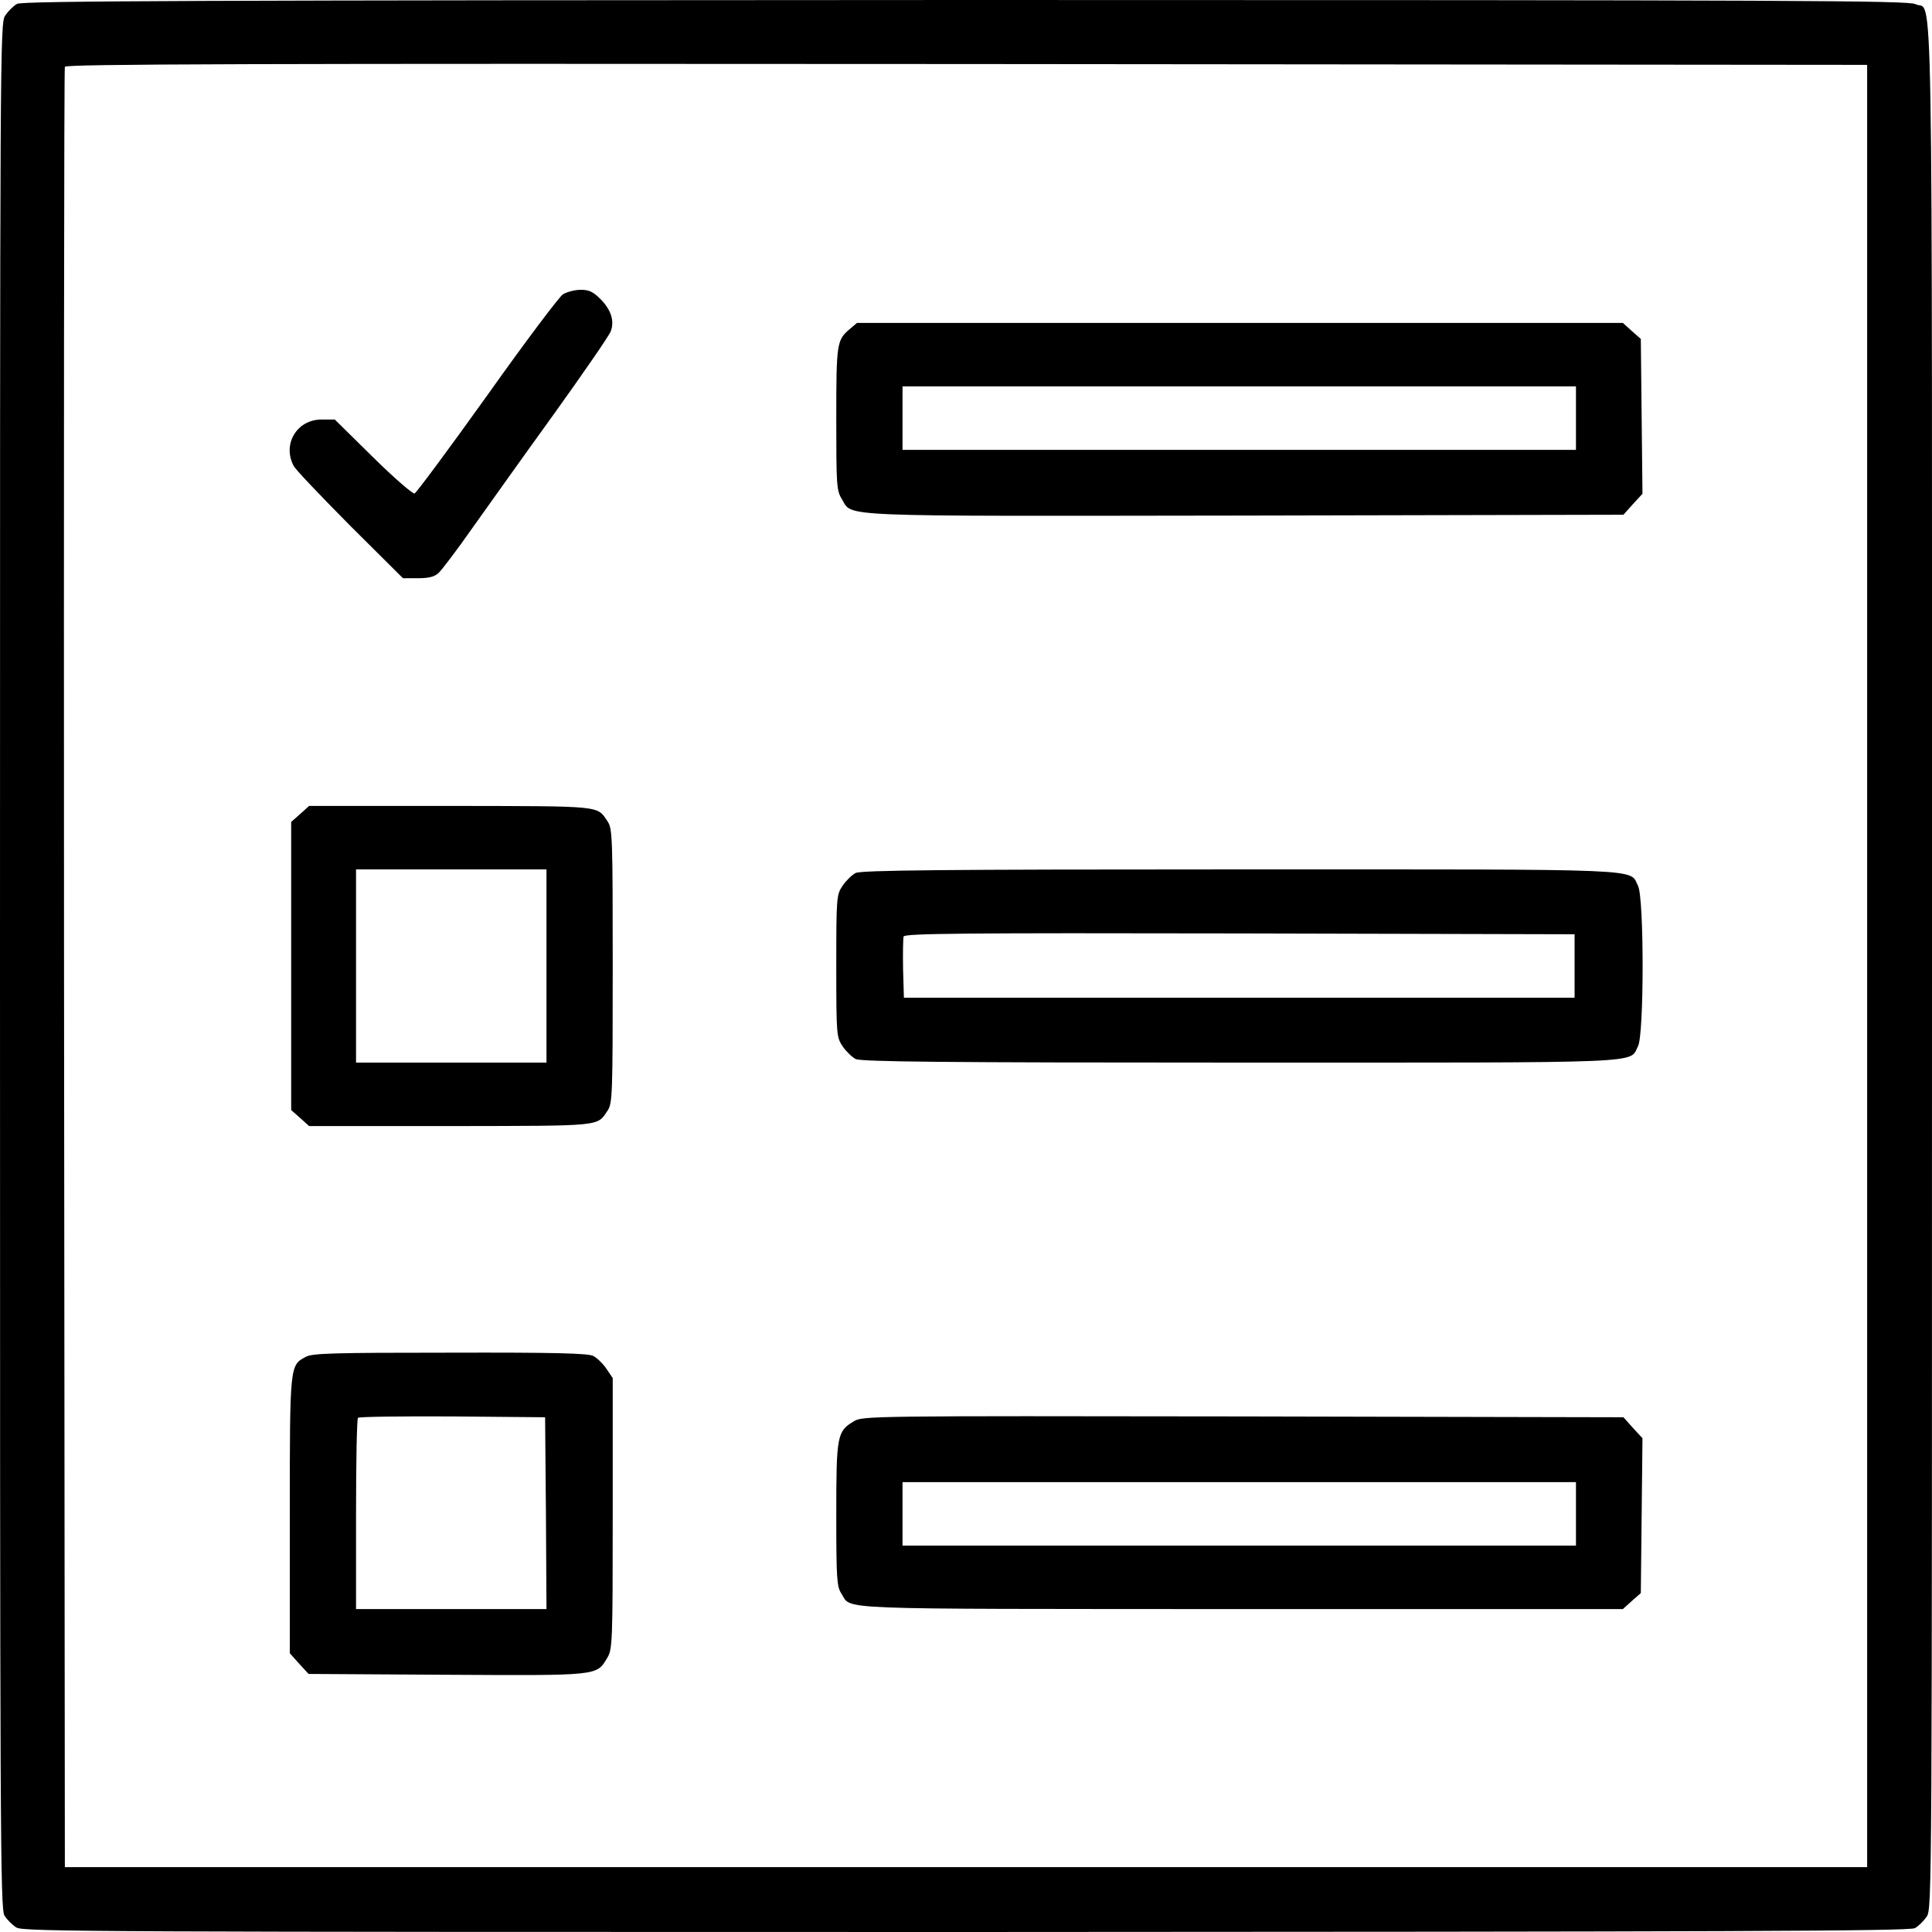
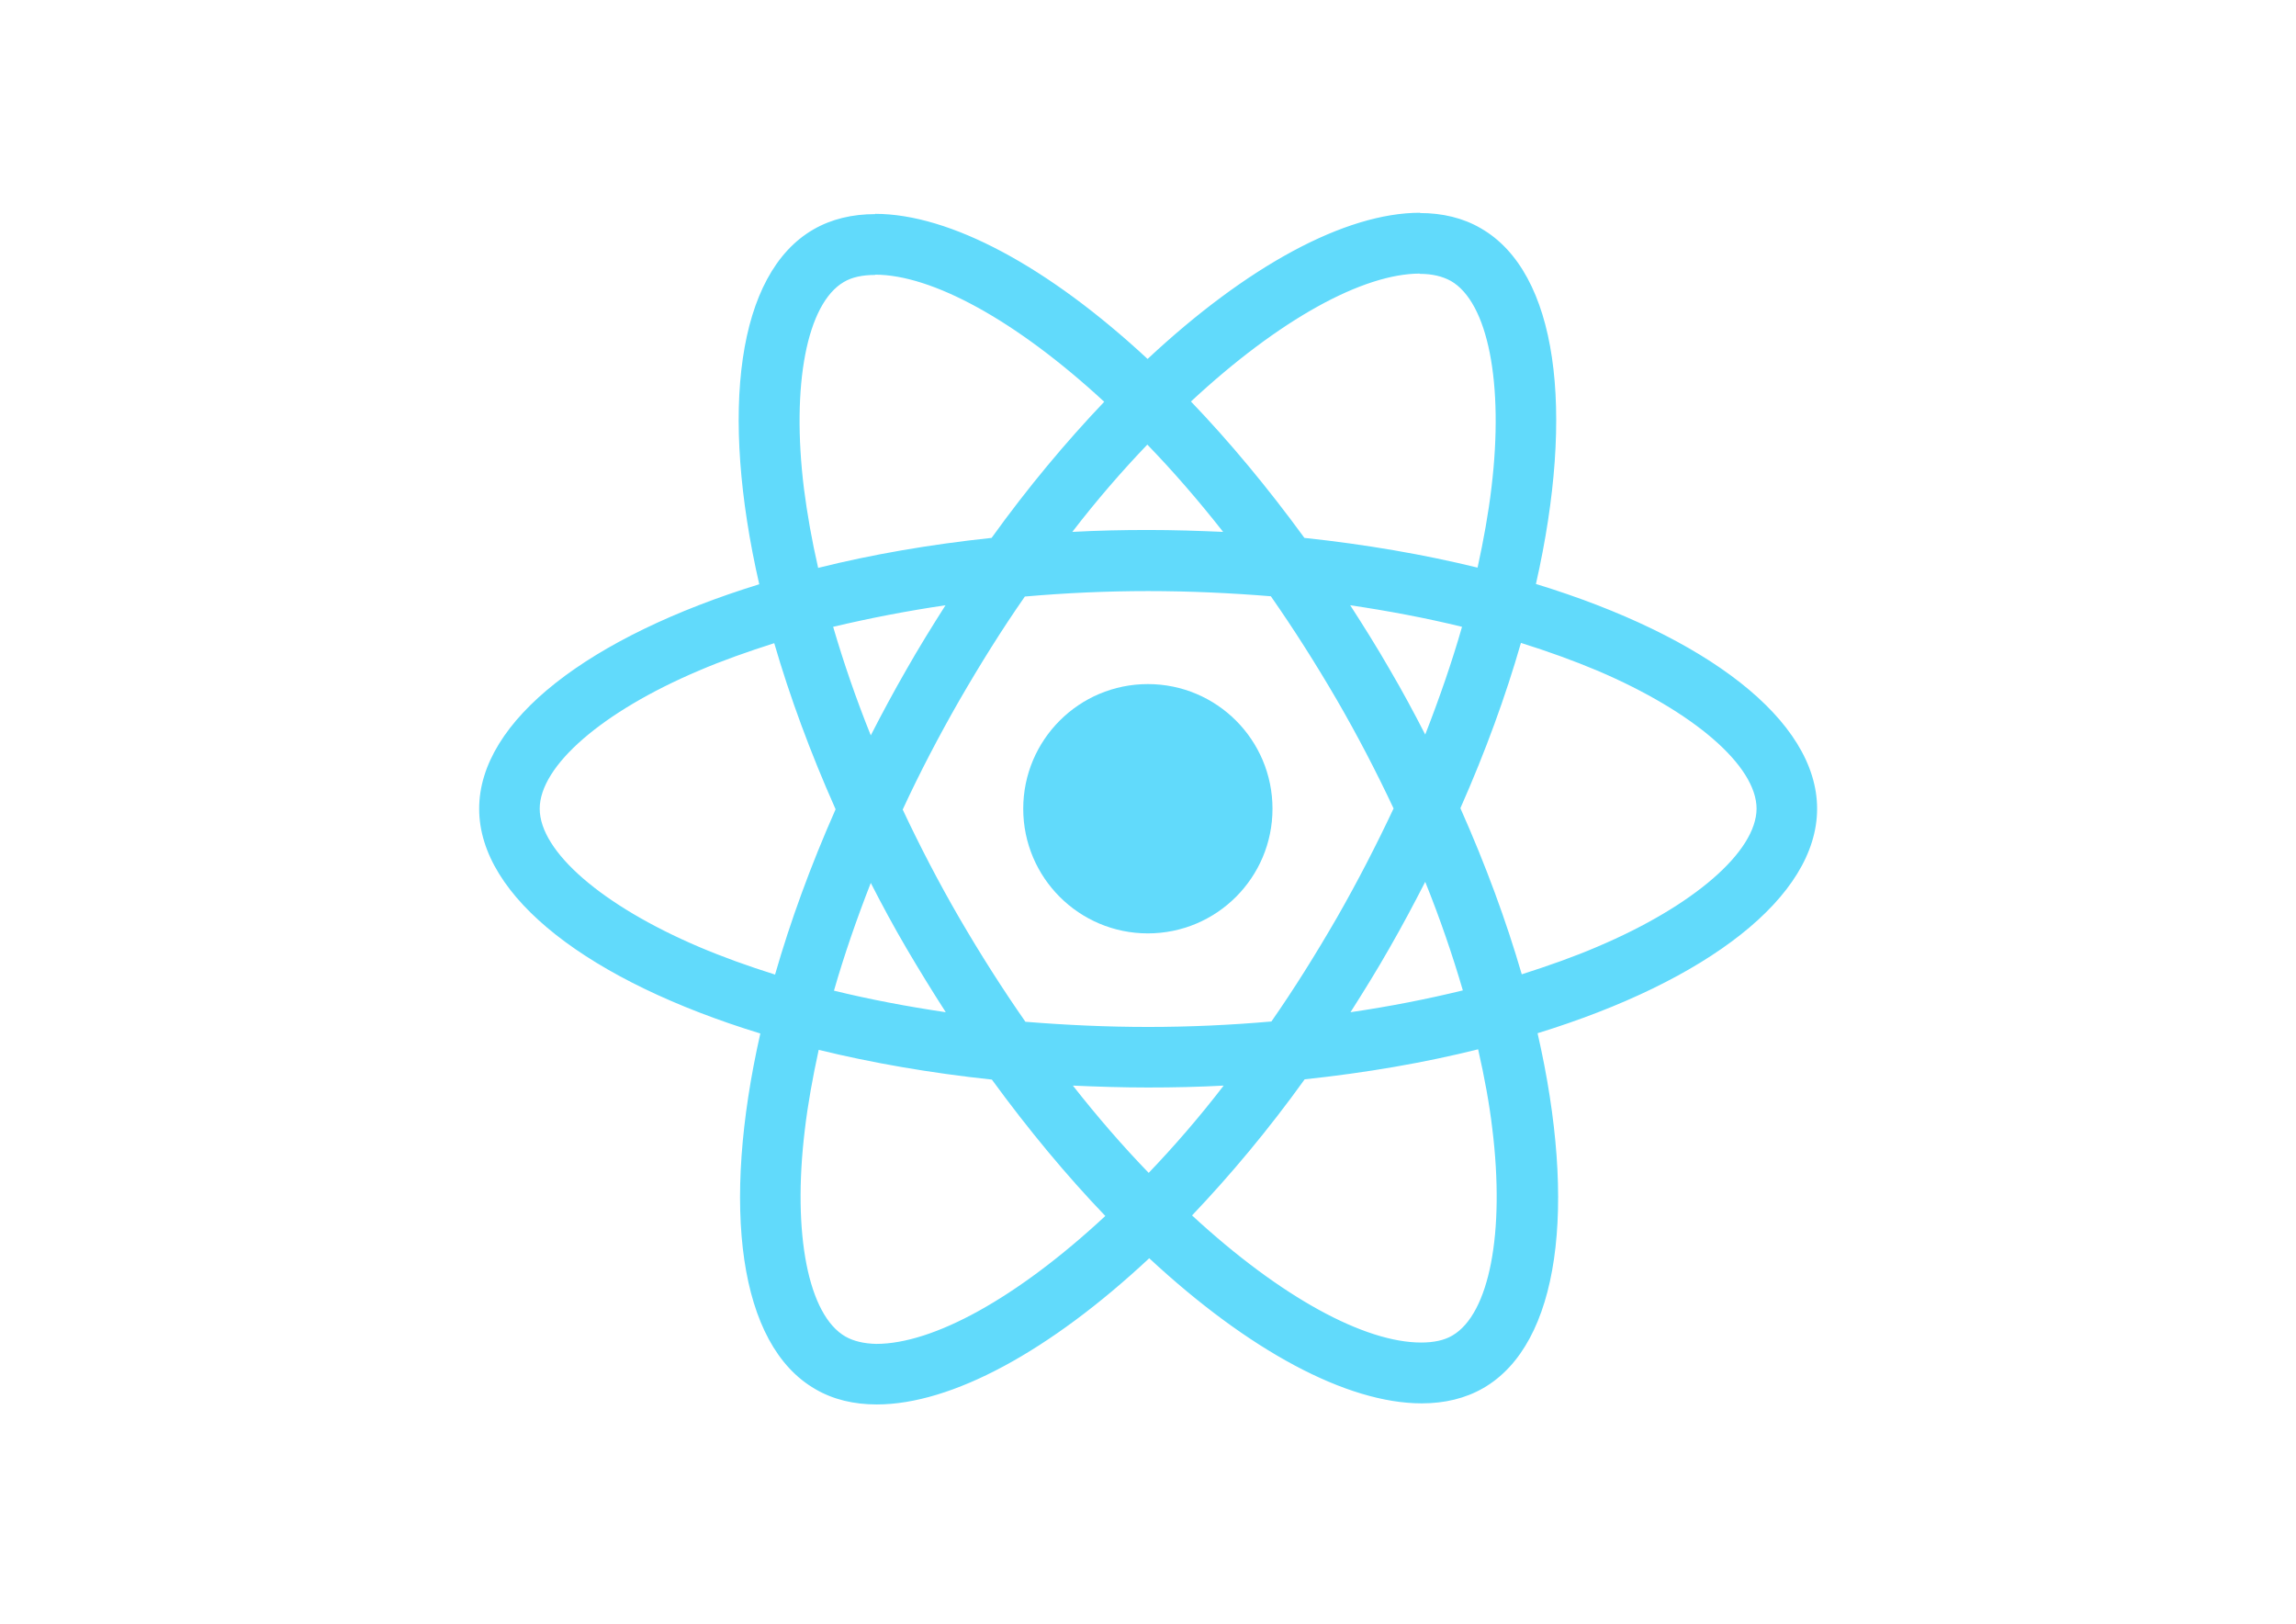
- <svg xmlns="http://www.w3.org/2000/svg" version="1.0" width="700pt" height="700pt" viewBox="0 0 700 700" preserveAspectRatio="xMidYMid meet">
-   <g transform="translate(0,700) scale(0.1,-0.1)" fill="#000000" stroke="none">
-     <path d="M62 6986 c-13 -7 -32 -26 -43 -42 -19 -29 -19 -85 -19 -3442 0 -3142 1 -3416 16 -3442 9 -15 29 -35 44 -44 26 -15 299 -16 3442 -16 2757 1 3417 3 3436 14 13 7 32 26 43 42 19 29 19 85 19 3442 0 3754 5 3453 -60 3487 -26 13 -410 15 -3442 15 -2757 -1 -3417 -3 -3436 -14z m6703 -3486 l0 -3265 -3265 0 -3265 0 -3 3255 c-1 1790 0 3261 3 3268 3 10 662 12 3267 10 l3263 -3 0 -3265z" />
-     <path d="M2040 5934 c-14 -9 -138 -174 -275 -367 -138 -193 -256 -352 -263 -355 -7 -2 -75 57 -151 132 l-138 136 -48 0 c-89 0 -143 -89 -101 -168 8 -15 101 -112 205 -217 l191 -190 54 0 c39 0 60 5 75 19 12 11 68 85 124 165 57 80 190 267 297 415 106 148 198 281 203 296 14 37 1 78 -38 117 -26 26 -41 33 -71 33 -22 0 -50 -8 -64 -16z" />
-     <path d="M3078 5807 c-46 -39 -48 -51 -48 -324 0 -241 1 -260 20 -291 41 -66 -50 -62 1461 -60 l1371 3 34 38 35 38 -3 280 -3 281 -33 29 -32 29 -1388 0 -1387 0 -27 -23z m2632 -322 l0 -115 -1220 0 -1220 0 0 115 0 115 1220 0 1220 0 0 -115z" />
-     <path d="M1088 4051 l-33 -29 0 -522 0 -522 33 -29 32 -29 513 0 c557 1 529 -2 569 57 17 26 18 61 18 523 0 462 -1 497 -18 523 -40 59 -12 56 -569 57 l-513 0 -32 -29z m892 -551 l0 -350 -345 0 -345 0 0 350 0 350 345 0 345 0 0 -350z" />
-     <path d="M3100 3837 c-13 -7 -35 -28 -47 -46 -22 -33 -23 -40 -23 -291 0 -251 1 -258 23 -291 12 -18 34 -39 47 -46 20 -10 319 -13 1393 -13 1503 0 1409 -4 1442 60 22 43 22 537 0 580 -33 64 61 60 -1442 60 -1074 0 -1373 -3 -1393 -13z m2605 -337 l0 -115 -1215 0 -1215 0 -3 104 c-1 58 0 111 2 118 5 11 220 13 1218 11 l1213 -3 0 -115z" />
-     <path d="M1108 2084 c-58 -31 -58 -27 -58 -574 l0 -500 34 -38 34 -37 501 -3 c554 -3 542 -4 581 61 19 31 20 54 20 523 l0 491 -23 34 c-12 18 -34 39 -47 46 -19 10 -143 13 -520 12 -419 0 -499 -2 -522 -15z m870 -566 l2 -348 -345 0 -345 0 0 343 c0 189 3 347 7 350 4 4 158 6 342 5 l336 -3 3 -347z" />
-     <path d="M3093 1850 c-60 -36 -63 -51 -63 -337 0 -233 2 -261 18 -286 41 -61 -70 -56 1444 -57 l1388 0 32 29 33 29 3 281 3 280 -35 38 -34 38 -1379 3 c-1353 2 -1379 2 -1410 -18z m2617 -335 l0 -115 -1220 0 -1220 0 0 115 0 115 1220 0 1220 0 0 -115z" />
+ <svg xmlns="http://www.w3.org/2000/svg" viewBox="0 0 841.9 595.3">
+   <g fill="#61DAFB">
+     <path d="M666.3 296.5c0-32.5-40.7-63.3-103.1-82.4 14.4-63.6 8-114.2-20.2-130.4-6.5-3.8-14.1-5.6-22.4-5.6v22.3c4.6 0 8.3.9 11.4 2.6 13.6 7.8 19.5 37.5 14.9 75.7-1.1 9.4-2.9 19.3-5.1 29.4-19.6-4.8-41-8.5-63.5-10.9-13.5-18.5-27.5-35.3-41.6-50 32.6-30.3 63.2-46.9 84-46.9V78c-27.5 0-63.5 19.6-99.9 53.6-36.4-33.8-72.4-53.2-99.9-53.2v22.3c20.7 0 51.4 16.5 84 46.6-14 14.7-28 31.4-41.3 49.9-22.6 2.4-44 6.1-63.6 11-2.3-10-4-19.7-5.2-29-4.7-38.2 1.1-67.9 14.6-75.8 3-1.8 6.9-2.6 11.5-2.6V78.5c-8.4 0-16 1.8-22.6 5.6-28.1 16.2-34.4 66.7-19.9 130.1-62.2 19.2-102.7 49.9-102.7 82.3 0 32.5 40.7 63.3 103.1 82.4-14.4 63.6-8 114.2 20.2 130.4 6.5 3.8 14.1 5.6 22.5 5.6 27.5 0 63.5-19.6 99.9-53.6 36.4 33.8 72.4 53.2 99.9 53.2 8.4 0 16-1.8 22.6-5.6 28.1-16.2 34.4-66.7 19.9-130.1 62-19.1 102.5-49.9 102.5-82.3zm-130.2-66.7c-3.7 12.9-8.3 26.2-13.5 39.5-4.1-8-8.4-16-13.1-24-4.6-8-9.5-15.8-14.4-23.4 14.2 2.1 27.9 4.7 41 7.9zm-45.8 106.5c-7.8 13.5-15.8 26.3-24.1 38.2-14.9 1.3-30 2-45.2 2-15.1 0-30.2-.7-45-1.9-8.3-11.9-16.4-24.6-24.2-38-7.6-13.1-14.5-26.4-20.8-39.8 6.2-13.4 13.2-26.8 20.7-39.9 7.8-13.5 15.8-26.3 24.1-38.2 14.9-1.3 30-2 45.2-2 15.1 0 30.2.7 45 1.9 8.3 11.9 16.4 24.6 24.2 38 7.6 13.1 14.5 26.4 20.8 39.8-6.3 13.4-13.2 26.8-20.7 39.9zm32.3-13c5.4 13.4 10 26.8 13.8 39.8-13.1 3.2-26.9 5.9-41.2 8 4.9-7.7 9.8-15.6 14.4-23.7 4.6-8 8.9-16.1 13-24.1zM421.2 430c-9.3-9.6-18.6-20.3-27.8-32 9 .4 18.2.7 27.5.7 9.4 0 18.7-.2 27.8-.7-9 11.7-18.3 22.4-27.5 32zm-74.4-58.9c-14.2-2.1-27.9-4.7-41-7.9 3.7-12.9 8.3-26.2 13.5-39.5 4.1 8 8.4 16 13.1 24 4.7 8 9.5 15.8 14.4 23.4zM420.7 163c9.3 9.6 18.6 20.3 27.8 32-9-.4-18.2-.7-27.5-.7-9.4 0-18.7.2-27.8.7 9-11.7 18.3-22.4 27.5-32zm-74 58.9c-4.9 7.7-9.8 15.6-14.4 23.7-4.6 8-8.9 16-13 24-5.4-13.4-10-26.8-13.8-39.8 13.1-3.1 26.9-5.8 41.2-7.9zm-90.5 125.2c-35.4-15.1-58.3-34.9-58.3-50.6 0-15.7 22.9-35.6 58.3-50.6 8.6-3.7 18-7 27.7-10.1 5.7 19.6 13.2 40 22.5 60.9-9.2 20.8-16.6 41.1-22.2 60.6-9.9-3.1-19.3-6.5-28-10.2zM310 490c-13.6-7.8-19.5-37.5-14.9-75.7 1.1-9.4 2.9-19.3 5.1-29.4 19.6 4.8 41 8.5 63.5 10.9 13.5 18.5 27.5 35.3 41.6 50-32.6 30.3-63.2 46.9-84 46.9-4.5-.1-8.3-1-11.3-2.7zm237.2-76.2c4.7 38.2-1.1 67.9-14.6 75.8-3 1.8-6.9 2.6-11.5 2.6-20.7 0-51.4-16.5-84-46.6 14-14.7 28-31.4 41.3-49.9 22.6-2.4 44-6.1 63.6-11 2.3 10.1 4.1 19.8 5.2 29.1zm38.5-66.7c-8.6 3.7-18 7-27.7 10.1-5.7-19.6-13.2-40-22.5-60.9 9.2-20.8 16.6-41.1 22.2-60.6 9.9 3.1 19.3 6.5 28.1 10.2 35.4 15.1 58.3 34.9 58.3 50.6-.1 15.7-23 35.6-58.4 50.6zM320.8 78.4z" />
+     <circle cx="420.9" cy="296.5" r="45.7" />
+     <path d="M520.5 78.1z" />
  </g>
</svg>
